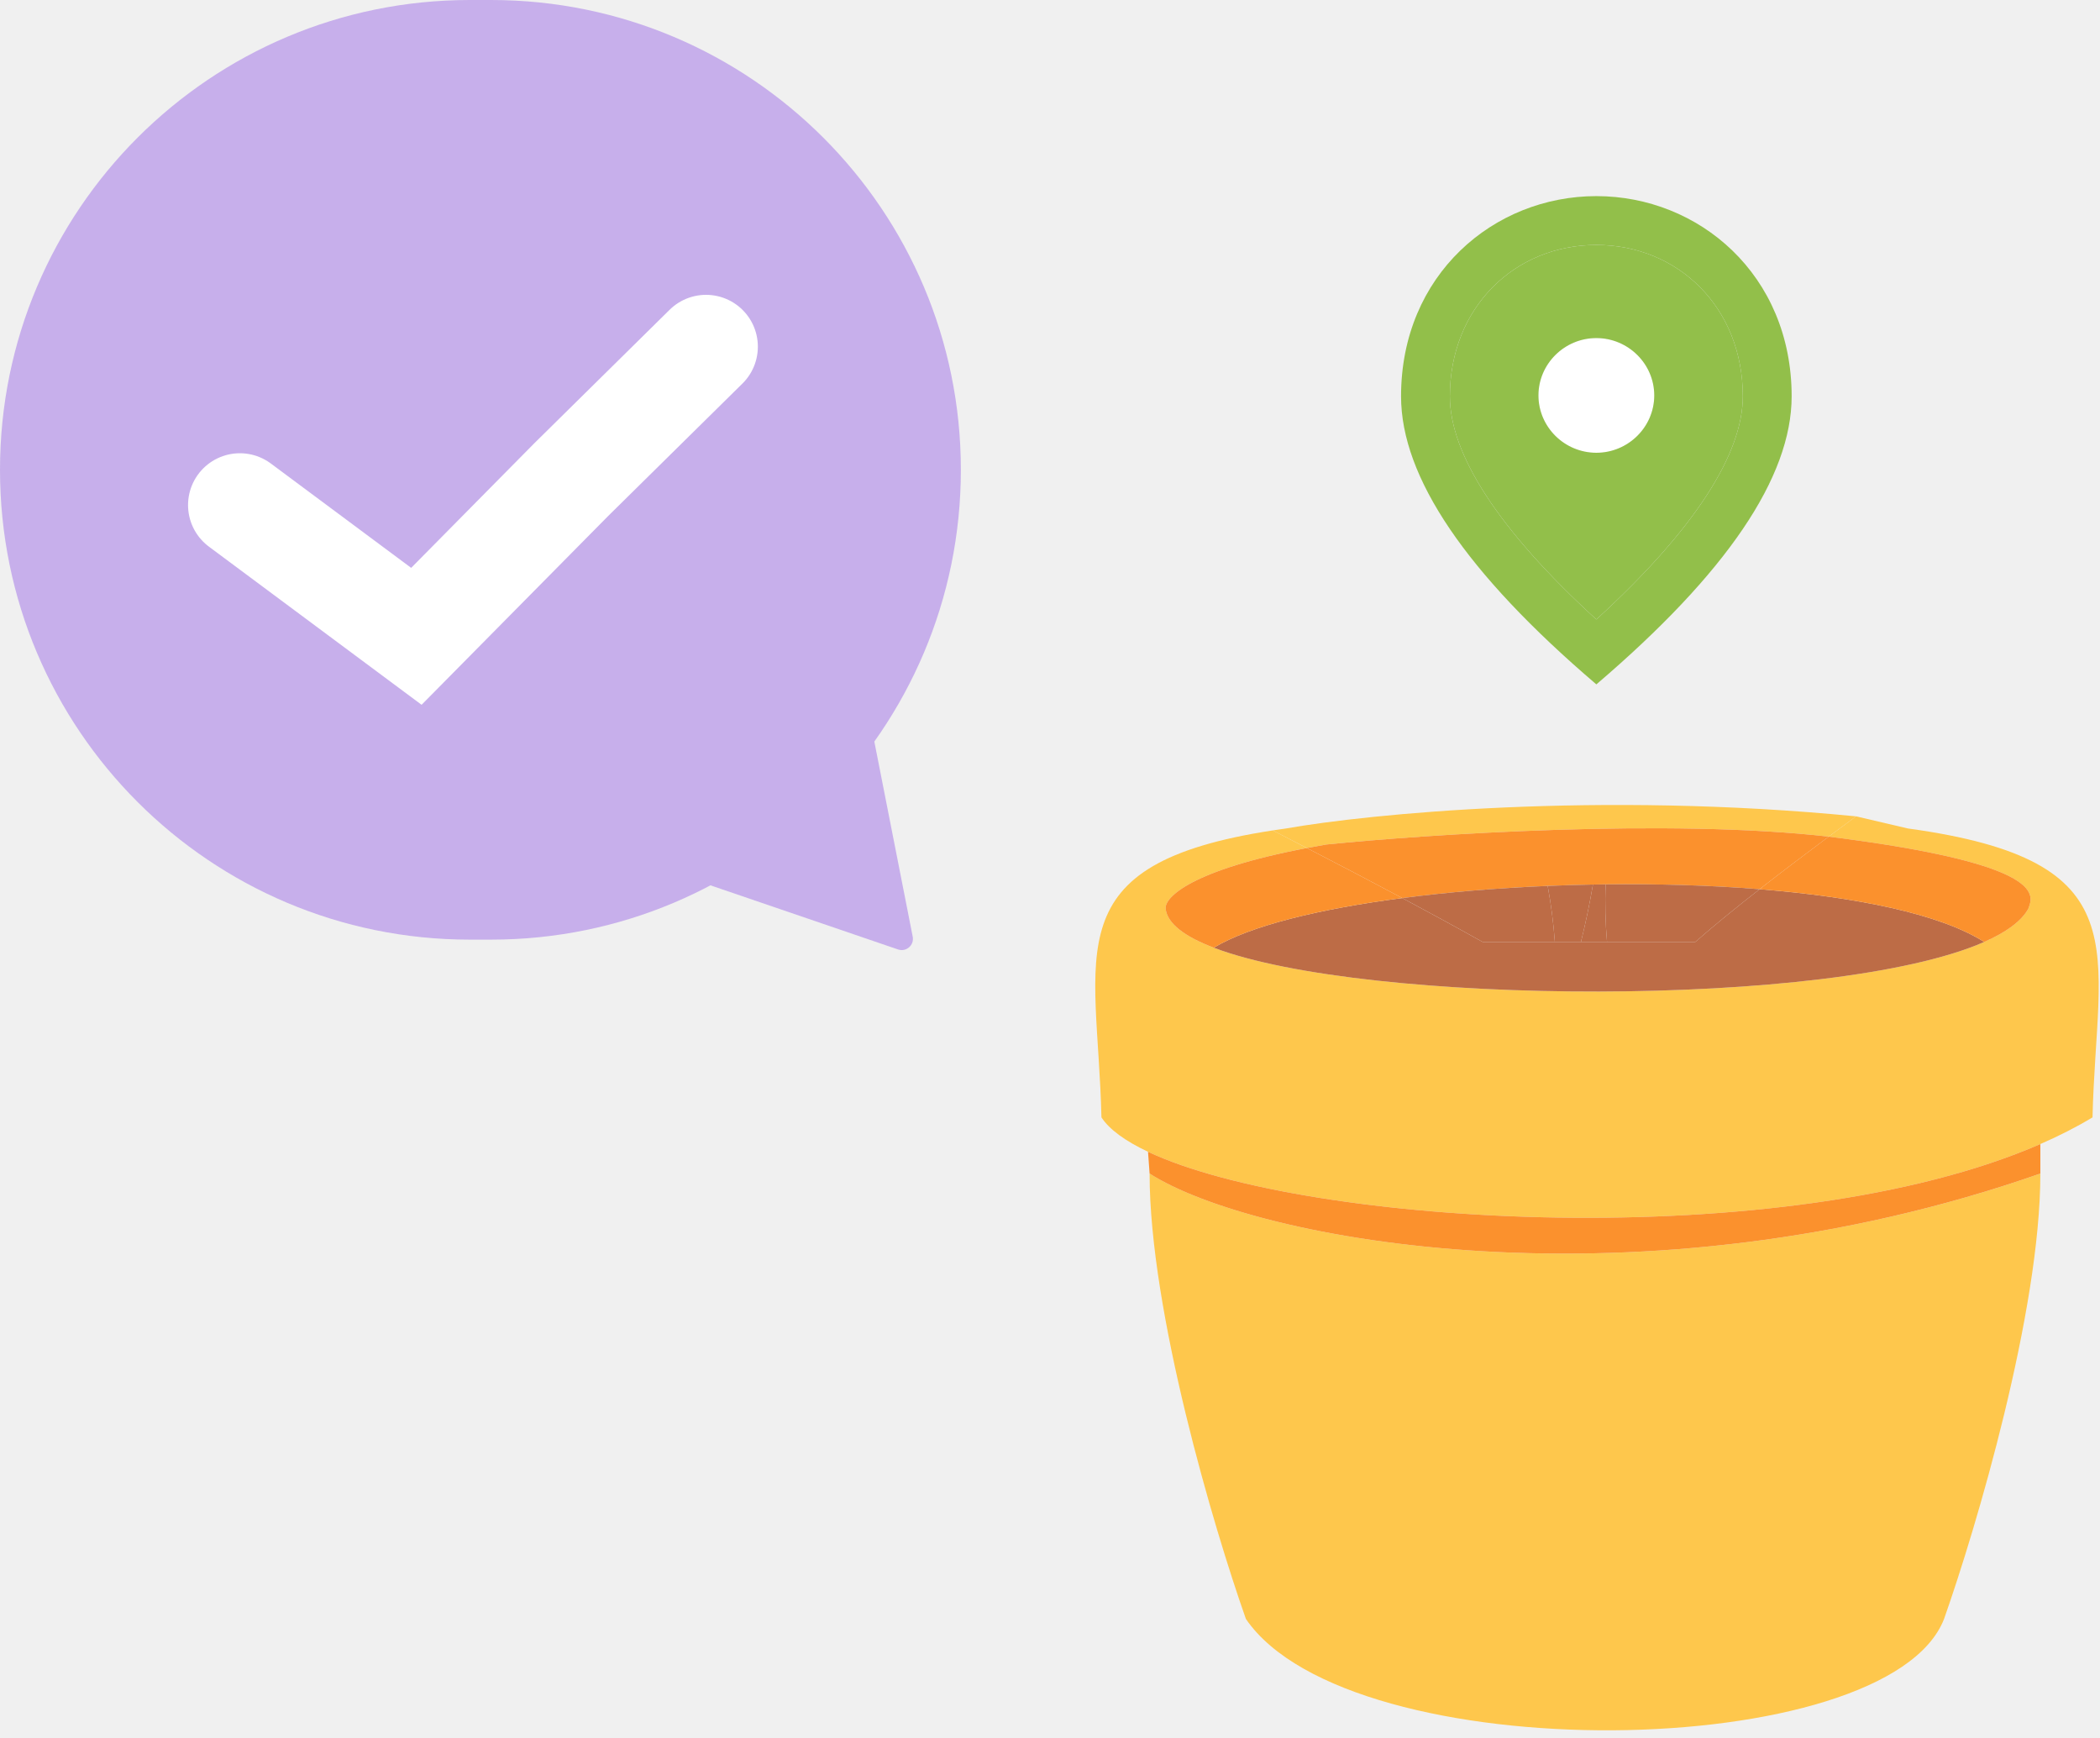
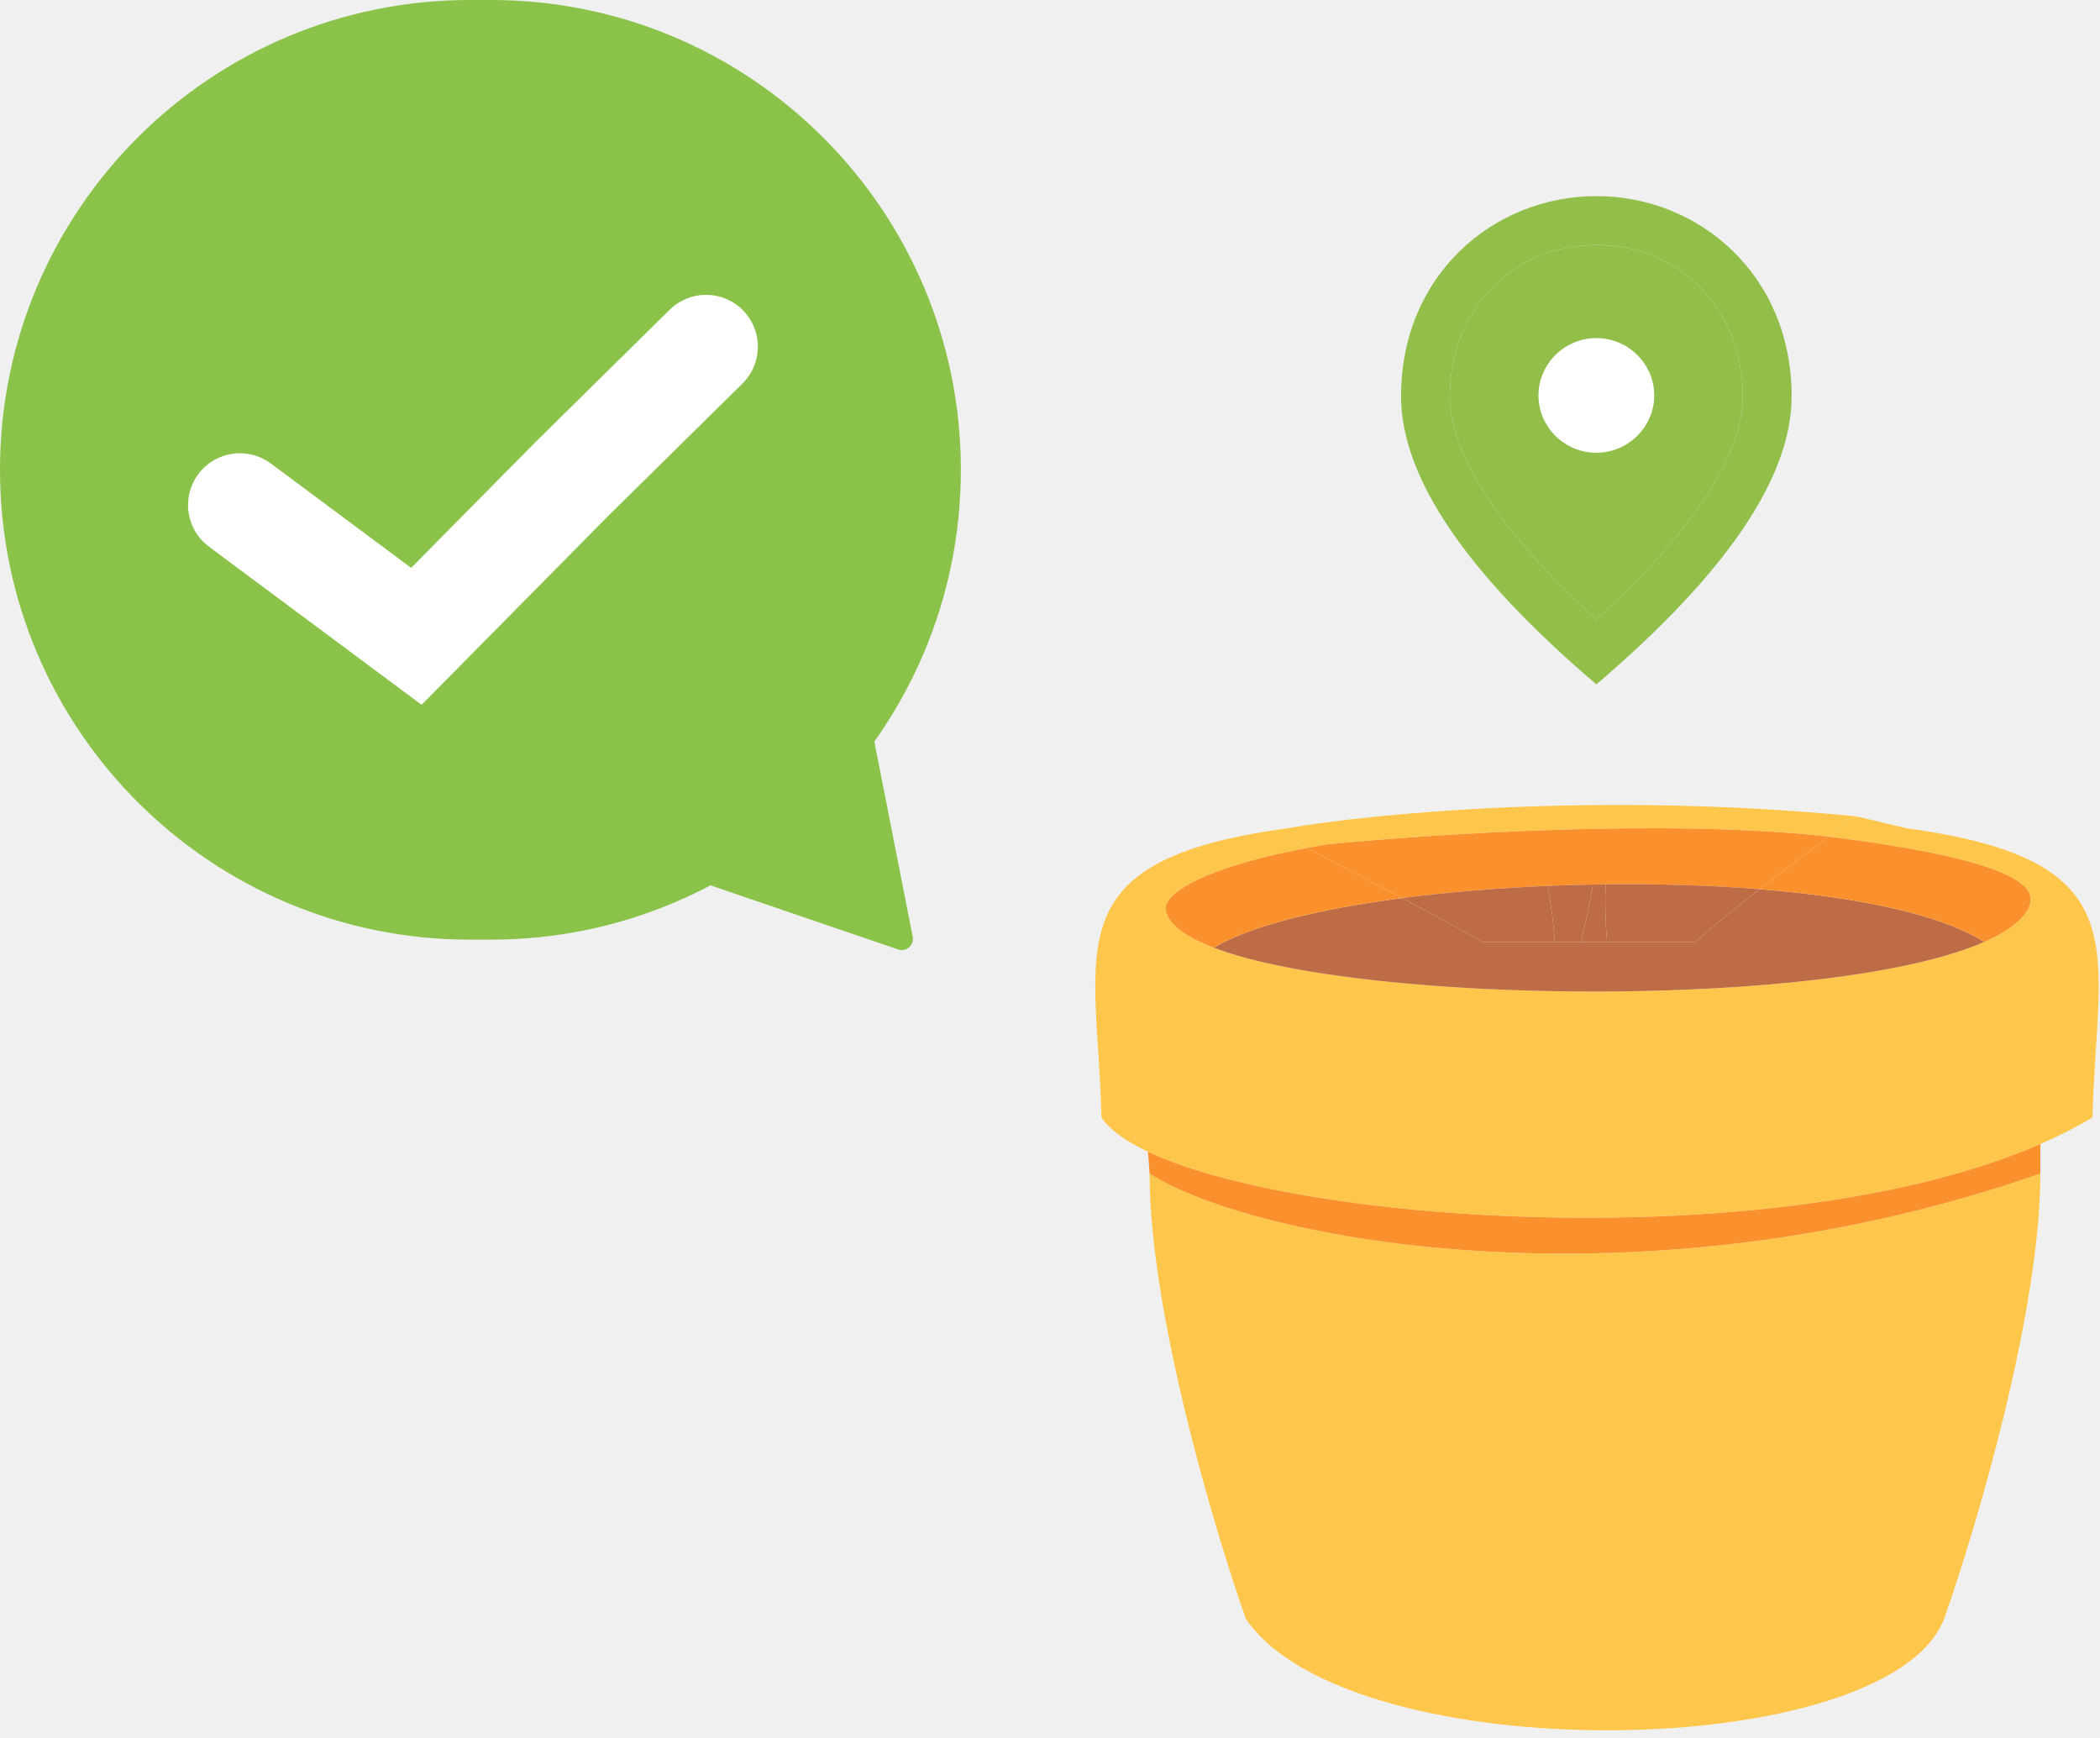
<svg xmlns="http://www.w3.org/2000/svg" width="232" height="192" viewBox="0 0 232 192" fill="none">
  <g clip-path="url(#clip0_475_2797)">
    <path d="M176.359 50.019C172.84 50.019 169.961 47.168 169.961 43.684C169.961 40.199 172.84 37.348 176.359 37.348C179.877 37.348 182.756 40.199 182.756 43.684C182.756 47.168 179.877 50.019 176.359 50.019Z" fill="white" />
    <path fill-rule="evenodd" clip-rule="evenodd" d="M192.54 43.781C192.54 33.991 185.393 27.06 176.359 27.06C167.324 27.06 160.177 33.991 160.177 43.781C160.177 50.092 165.436 58.452 176.359 68.431C187.281 58.452 192.54 50.092 192.54 43.781ZM169.961 43.684C169.961 47.168 172.84 50.019 176.359 50.019C179.877 50.019 182.756 47.168 182.756 43.684C182.756 40.199 179.877 37.348 176.359 37.348C172.84 37.348 169.961 40.199 169.961 43.684Z" fill="#92BF4A" />
    <path fill-rule="evenodd" clip-rule="evenodd" d="M176.359 21.666C187.686 21.666 197.934 30.35 197.934 43.781C197.934 52.735 190.733 63.334 176.359 75.605C161.984 63.334 154.783 52.735 154.783 43.781C154.783 30.35 165.032 21.666 176.359 21.666ZM176.359 27.06C185.393 27.06 192.54 33.991 192.54 43.781C192.54 50.092 187.281 58.452 176.359 68.431C165.436 58.452 160.177 50.092 160.177 43.781C160.177 33.991 167.324 27.06 176.359 27.06Z" fill="#92BF4A" />
  </g>
  <path d="M127.003 129.647C127.003 144.896 134.095 168.803 137.642 178.851C149.167 195.695 208.566 194.809 214.772 178.851C218.318 168.803 225.411 144.896 225.411 129.647C181.083 145.162 138.528 137.035 127.003 129.647Z" fill="#FEC74C" />
  <path d="M121.684 123.441C122.566 124.791 124.339 126.067 126.829 127.241C144.329 135.488 197.249 138.659 225.411 126.388C227.472 125.49 229.401 124.509 231.173 123.441C231.616 104.824 236.67 95.072 210.782 91.525L205.047 90.185C204.024 90.941 203.017 91.688 202.028 92.426C226.734 95.525 224.524 99.063 224.081 100.391C223.316 101.778 221.621 103 219.205 104.061C202.429 111.433 150.87 111.086 134.096 104.698C130.894 103.478 128.96 102.039 128.776 100.391C128.636 99.129 131.637 96.109 144.376 93.683C143.107 93.026 141.851 92.378 140.608 91.738C116.381 95.452 121.249 105.184 121.684 123.441Z" fill="#FEC74C" />
  <path d="M127.003 129.647C138.528 137.035 181.083 145.162 225.411 129.647V126.388C197.249 138.659 144.329 135.488 126.829 127.241L127.003 129.647Z" fill="#FB912D" />
  <path d="M134.096 104.698C150.87 111.086 202.429 111.433 219.205 104.061C214.363 100.981 205.126 99.094 194.392 98.235C191.723 100.321 189.321 102.276 187.289 104.061H177.537H174.656H171.774H163.795C160.819 102.395 157.854 100.781 154.92 99.213C145.74 100.411 138.102 102.279 134.096 104.698Z" fill="#BD6C46" />
  <path d="M128.776 100.391C128.96 102.039 130.894 103.478 134.096 104.698C138.102 102.279 145.74 100.411 154.92 99.213C151.345 97.303 147.817 95.463 144.376 93.683C131.637 96.109 128.636 99.129 128.776 100.391Z" fill="#FB912D" />
  <path d="M219.205 104.061C221.621 103 223.316 101.778 224.081 100.391C224.524 99.063 226.734 95.525 202.028 92.426C199.32 94.445 196.752 96.391 194.392 98.235C205.126 99.094 214.363 100.981 219.205 104.061Z" fill="#FB912D" />
  <path d="M202.028 92.426C203.017 91.688 204.024 90.941 205.047 90.185C176.566 87.387 151.198 89.913 142.074 91.525C141.574 91.594 141.085 91.665 140.608 91.738C141.851 92.378 143.107 93.026 144.376 93.683C145.058 93.553 145.768 93.425 146.507 93.298C157.663 92.167 184.385 90.408 202.028 92.426Z" fill="#FEC74C" />
  <path d="M146.507 93.298C145.768 93.425 145.058 93.553 144.376 93.683C147.817 95.463 151.345 97.303 154.92 99.213C159.928 98.56 165.396 98.106 170.983 97.871C172.641 97.801 174.31 97.75 175.981 97.719C176.446 97.711 176.912 97.704 177.377 97.698C183.182 97.63 188.977 97.801 194.392 98.235C196.752 96.391 199.32 94.445 202.028 92.426C184.385 90.408 157.663 92.167 146.507 93.298Z" fill="#FB912D" />
  <path d="M177.537 104.061H187.289C189.321 102.276 191.723 100.321 194.392 98.235C188.977 97.801 183.182 97.63 177.377 97.698C177.305 99.818 177.356 101.942 177.537 104.061Z" fill="#BD6C46" />
  <path d="M163.795 104.061H171.774C171.625 101.989 171.358 99.922 170.983 97.871C165.396 98.106 159.928 98.56 154.92 99.213C157.854 100.781 160.819 102.395 163.795 104.061Z" fill="#BD6C46" />
  <path d="M174.656 104.061H177.537C177.356 101.942 177.305 99.818 177.377 97.698C176.912 97.704 176.446 97.711 175.981 97.719C175.619 99.848 175.179 101.964 174.656 104.061Z" fill="#BD6C46" />
  <path d="M171.774 104.061H174.656C175.179 101.964 175.619 99.848 175.981 97.719C174.31 97.75 172.641 97.801 170.983 97.871C171.358 99.922 171.625 101.989 171.774 104.061Z" fill="#BD6C46" />
-   <path d="M99.214 104.891C100.118 105.2 101.017 104.415 100.833 103.477L96.476 81.332C96.292 80.395 95.162 80.009 94.442 80.637L77.442 95.483C76.723 96.111 76.953 97.283 77.857 97.592L99.214 104.891Z" fill="#C7AFEB" />
-   <rect width="106.152" height="103.805" rx="51.902" fill="#C7AFEB" />
+   <path d="M99.214 104.891C100.118 105.2 101.017 104.415 100.833 103.477L96.476 81.332C96.292 80.395 95.162 80.009 94.442 80.637L77.442 95.483C76.723 96.111 76.953 97.283 77.857 97.592L99.214 104.891Z" fill="#8BC34A" />
+   <rect width="106.152" height="103.805" rx="51.902" fill="#8BC34A" />
  <path d="M78 38.297L63.117 52.978L46 70.297L26.5 55.797" stroke="white" stroke-width="11.451" stroke-linecap="round" />
  <defs>
    <clipPath id="clip0_475_2797">
      <rect width="64.727" height="64.727" fill="white" transform="translate(144 16.2734)" />
    </clipPath>
  </defs>
</svg>
